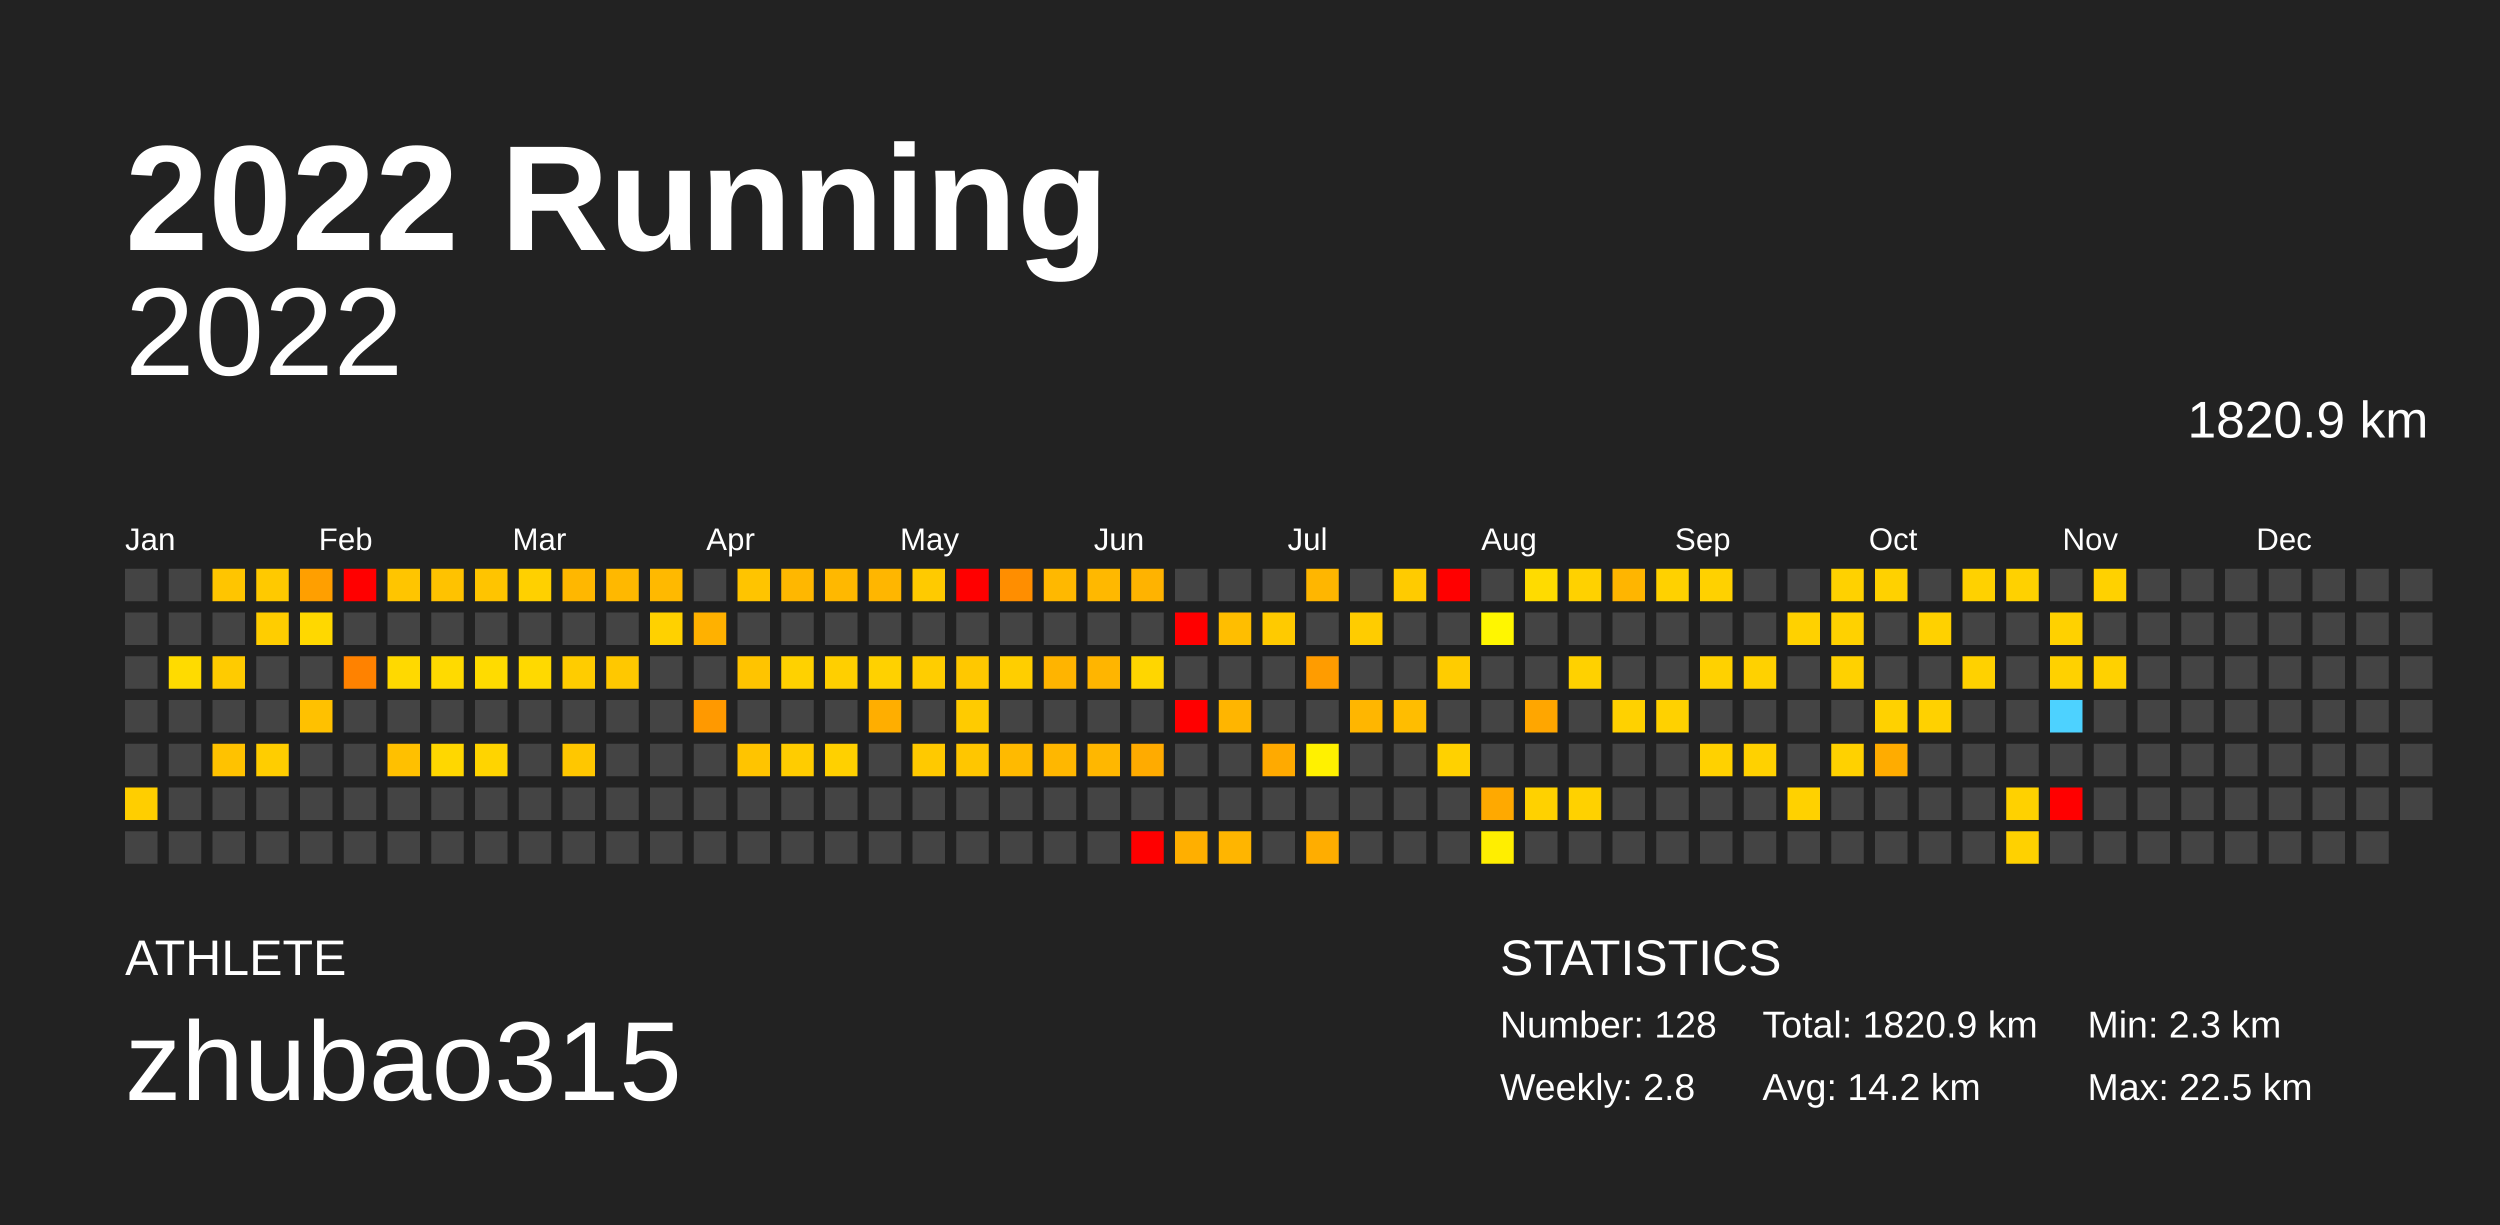
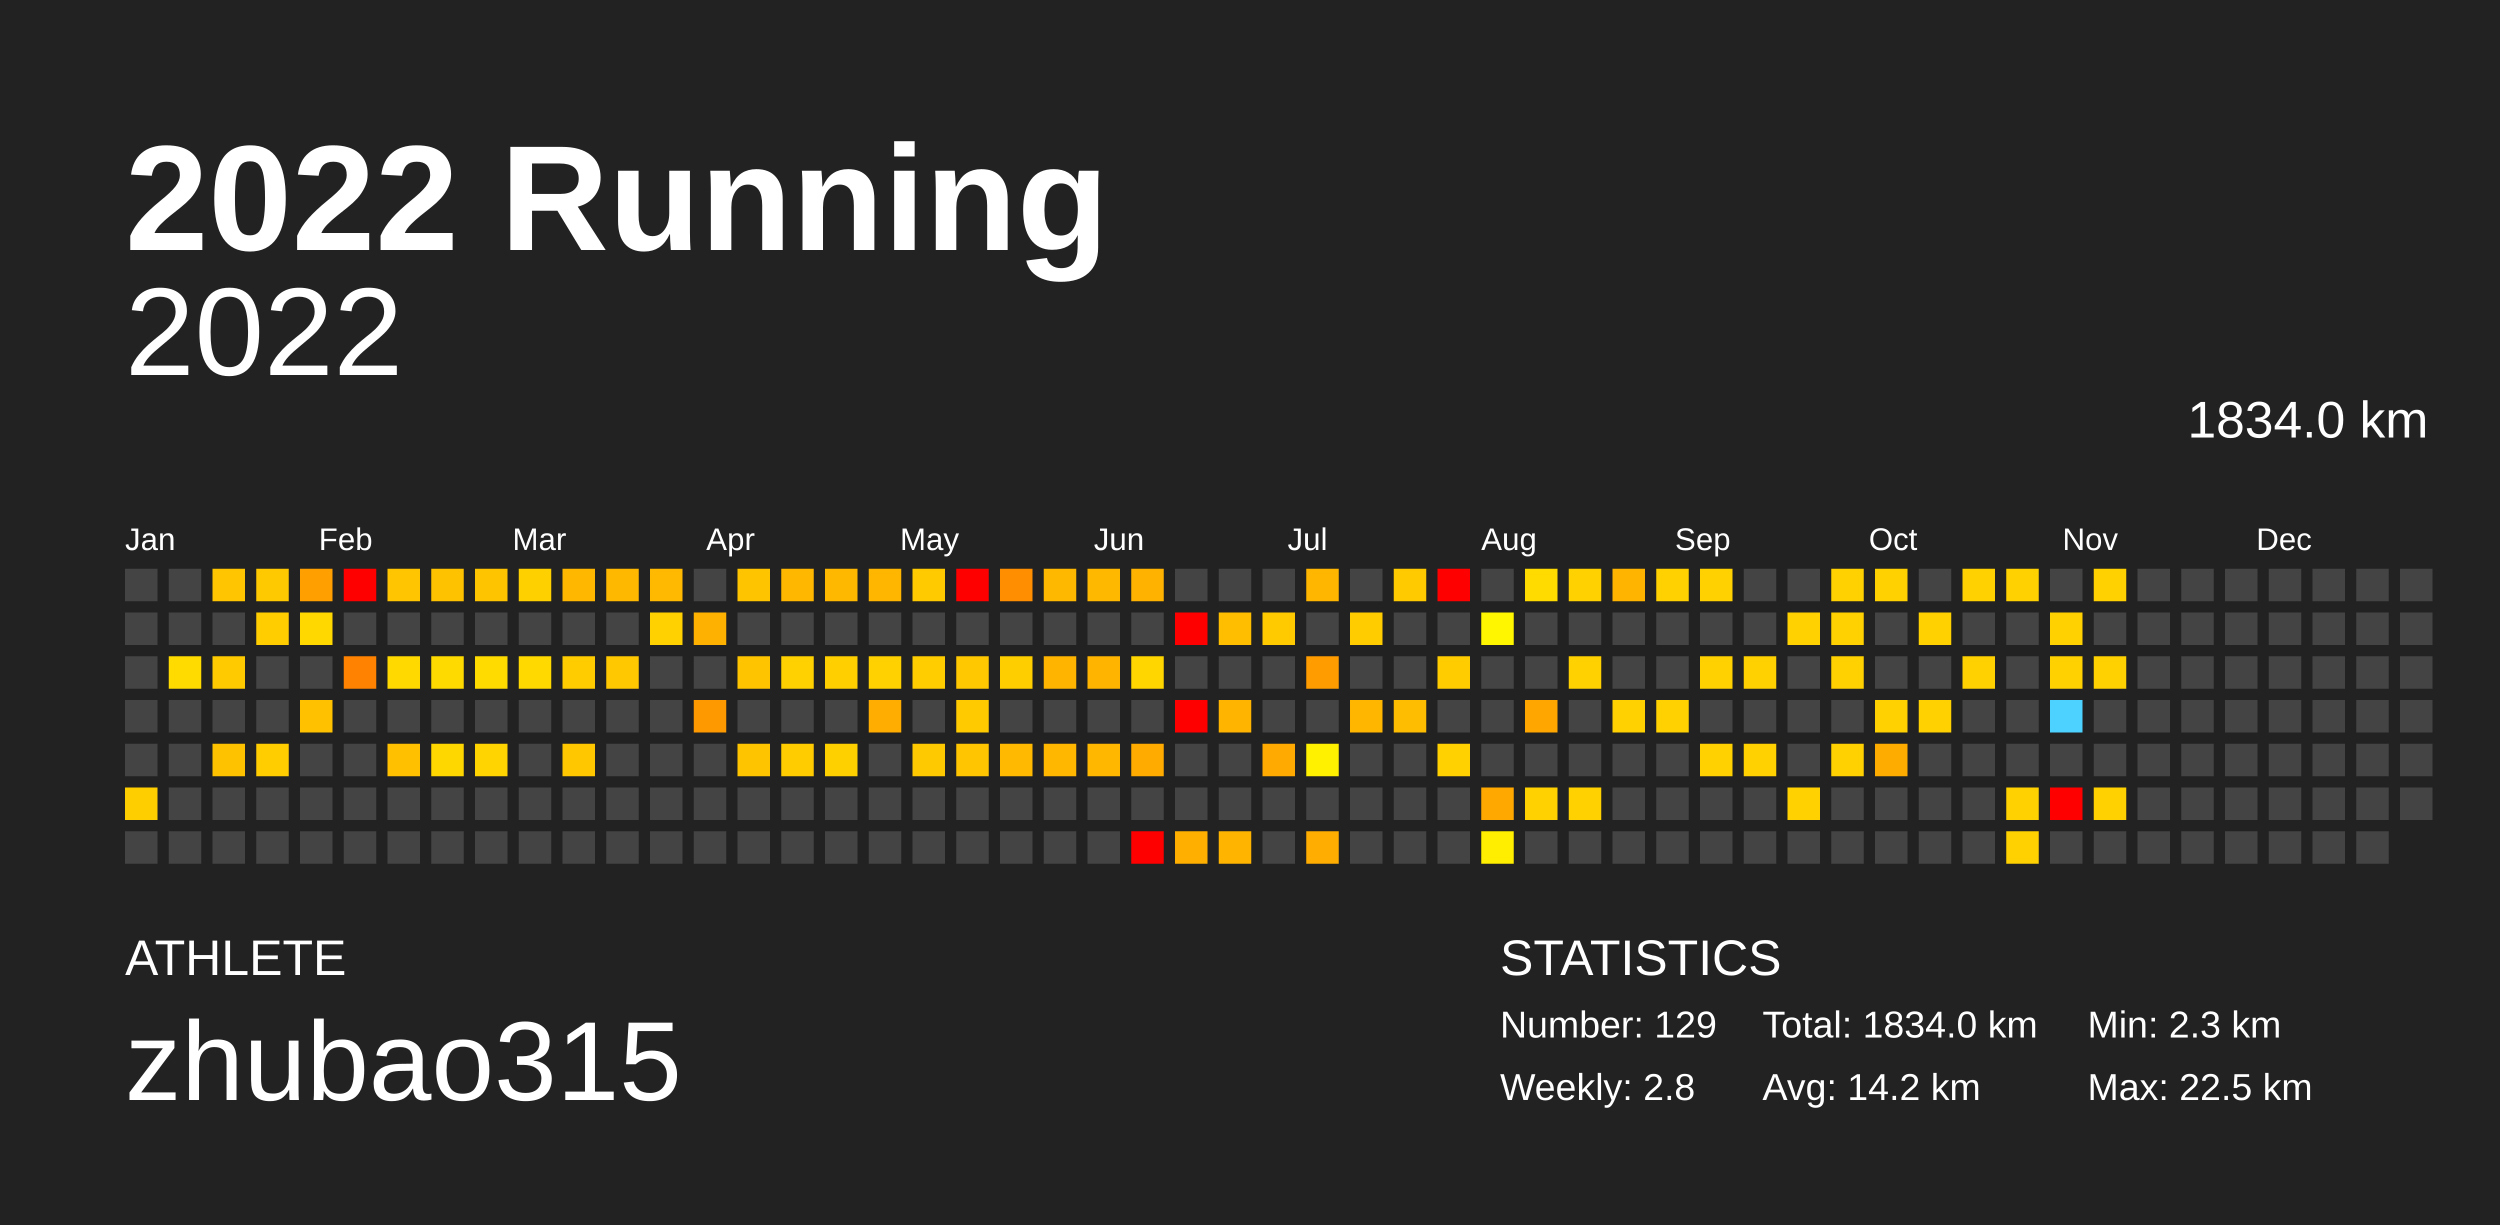
<svg xmlns="http://www.w3.org/2000/svg" baseProfile="full" height="98mm" version="1.1" viewBox="0,0,200,98" width="200mm">
  <defs />
  <rect fill="#222222" height="98" width="200" x="0" y="0" />
  <text fill="#FFFFFF" style="font-size:12px; font-family:Arial; font-weight:bold;" x="10" y="20">2022 Running</text>
  <text fill="#FFFFFF" style="font-size:4px; font-family:Arial" x="10" y="78">ATHLETE</text>
  <text fill="#FFFFFF" style="font-size:9px; font-family:Arial" x="10" y="88">zhubao315</text>
  <text fill="#FFFFFF" style="font-size:4px; font-family:Arial" x="120" y="78">STATISTICS</text>
-   <text fill="#FFFFFF" style="font-size:3px; font-family:Arial" x="120" y="83">Number: 128</text>
+   <text fill="#FFFFFF" style="font-size:3px; font-family:Arial" x="120" y="83">Number: 129</text>
  <text fill="#FFFFFF" style="font-size:3px; font-family:Arial" x="120" y="88">Weekly: 2.8</text>
-   <text fill="#FFFFFF" style="font-size:3px; font-family:Arial" x="141" y="83">Total: 1820.9 km</text>
+   <text fill="#FFFFFF" style="font-size:3px; font-family:Arial" x="141" y="83">Total: 1834.0 km</text>
  <text fill="#FFFFFF" style="font-size:3px; font-family:Arial" x="141" y="88">Avg: 14.2 km</text>
  <text fill="#FFFFFF" style="font-size:3px; font-family:Arial" x="167" y="83">Min: 2.3 km</text>
  <text fill="#FFFFFF" style="font-size:3px; font-family:Arial" x="167" y="88">Max: 22.5 km</text>
  <text alignment-baseline="hanging" fill="#FFFFFF" style="font-size:10.0px; font-family:Arial;" x="10" y="30">2022</text>
-   <text alignment-baseline="hanging" fill="#FFFFFF" style="font-size:4.125px; font-family:Arial;" x="175" y="35">1820.9 km</text>
+   <text alignment-baseline="hanging" fill="#FFFFFF" style="font-size:4.125px; font-family:Arial;" x="175" y="35">1834.0 km</text>
  <text fill="#FFFFFF" style="font-size:2.5px; font-family:Arial" x="10.0" y="44">Jan</text>
  <text fill="#FFFFFF" style="font-size:2.5px; font-family:Arial" x="25.5" y="44">Feb</text>
  <text fill="#FFFFFF" style="font-size:2.5px; font-family:Arial" x="41.0" y="44">Mar</text>
  <text fill="#FFFFFF" style="font-size:2.5px; font-family:Arial" x="56.5" y="44">Apr</text>
  <text fill="#FFFFFF" style="font-size:2.5px; font-family:Arial" x="72.0" y="44">May</text>
  <text fill="#FFFFFF" style="font-size:2.5px; font-family:Arial" x="87.5" y="44">Jun</text>
  <text fill="#FFFFFF" style="font-size:2.5px; font-family:Arial" x="103.0" y="44">Jul</text>
  <text fill="#FFFFFF" style="font-size:2.5px; font-family:Arial" x="118.5" y="44">Aug</text>
  <text fill="#FFFFFF" style="font-size:2.5px; font-family:Arial" x="134.0" y="44">Sep</text>
  <text fill="#FFFFFF" style="font-size:2.5px; font-family:Arial" x="149.5" y="44">Oct</text>
  <text fill="#FFFFFF" style="font-size:2.5px; font-family:Arial" x="165.0" y="44">Nov</text>
  <text fill="#FFFFFF" style="font-size:2.5px; font-family:Arial" x="180.5" y="44">Dec</text>
  <rect fill="#444444" height="2.6" width="2.6" x="10.0" y="45.5" />
  <rect fill="#444444" height="2.6" width="2.6" x="10.0" y="49.0" />
  <rect fill="#444444" height="2.6" width="2.6" x="10.0" y="52.5" />
  <rect fill="#444444" height="2.6" width="2.6" x="10.0" y="56.0" />
  <rect fill="#444444" height="2.6" width="2.6" x="10.0" y="59.5" />
  <rect fill="#ffce00" height="2.6" width="2.6" x="10.0" y="63.0" />
  <rect fill="#444444" height="2.6" width="2.6" x="10.0" y="66.5" />
  <rect fill="#444444" height="2.6" width="2.6" x="13.5" y="45.5" />
  <rect fill="#444444" height="2.6" width="2.6" x="13.5" y="49.0" />
  <rect fill="#ffdb00" height="2.6" width="2.6" x="13.5" y="52.5" />
  <rect fill="#444444" height="2.6" width="2.6" x="13.5" y="56.0" />
  <rect fill="#444444" height="2.6" width="2.6" x="13.5" y="59.5" />
  <rect fill="#444444" height="2.6" width="2.6" x="13.5" y="63.0" />
  <rect fill="#444444" height="2.6" width="2.6" x="13.5" y="66.5" />
  <rect fill="#ffc500" height="2.6" width="2.6" x="17.0" y="45.5" />
  <rect fill="#444444" height="2.6" width="2.6" x="17.0" y="49.0" />
  <rect fill="#ffcb00" height="2.6" width="2.6" x="17.0" y="52.5" />
  <rect fill="#444444" height="2.6" width="2.6" x="17.0" y="56.0" />
  <rect fill="#ffc200" height="2.6" width="2.6" x="17.0" y="59.5" />
  <rect fill="#444444" height="2.6" width="2.6" x="17.0" y="63.0" />
  <rect fill="#444444" height="2.6" width="2.6" x="17.0" y="66.5" />
  <rect fill="#ffc900" height="2.6" width="2.6" x="20.5" y="45.5" />
  <rect fill="#ffcd00" height="2.6" width="2.6" x="20.5" y="49.0" />
  <rect fill="#444444" height="2.6" width="2.6" x="20.5" y="52.5" />
  <rect fill="#444444" height="2.6" width="2.6" x="20.5" y="56.0" />
  <rect fill="#ffcd00" height="2.6" width="2.6" x="20.5" y="59.5" />
  <rect fill="#444444" height="2.6" width="2.6" x="20.5" y="63.0" />
  <rect fill="#444444" height="2.6" width="2.6" x="20.5" y="66.5" />
  <rect fill="#ff9f00" height="2.6" width="2.6" x="24.0" y="45.5" />
  <rect fill="#ffd800" height="2.6" width="2.6" x="24.0" y="49.0" />
  <rect fill="#444444" height="2.6" width="2.6" x="24.0" y="52.5" />
  <rect fill="#ffc100" height="2.6" width="2.6" x="24.0" y="56.0" />
  <rect fill="#444444" height="2.6" width="2.6" x="24.0" y="59.5" />
  <rect fill="#444444" height="2.6" width="2.6" x="24.0" y="63.0" />
  <rect fill="#444444" height="2.6" width="2.6" x="24.0" y="66.5" />
  <rect fill="red" height="2.6" width="2.6" x="27.5" y="45.5" />
  <rect fill="#444444" height="2.6" width="2.6" x="27.5" y="49.0" />
  <rect fill="#ff8200" height="2.6" width="2.6" x="27.5" y="52.5" />
  <rect fill="#444444" height="2.6" width="2.6" x="27.5" y="56.0" />
  <rect fill="#444444" height="2.6" width="2.6" x="27.5" y="59.5" />
  <rect fill="#444444" height="2.6" width="2.6" x="27.5" y="63.0" />
  <rect fill="#444444" height="2.6" width="2.6" x="27.5" y="66.5" />
  <rect fill="#ffc500" height="2.6" width="2.6" x="31.0" y="45.5" />
  <rect fill="#444444" height="2.6" width="2.6" x="31.0" y="49.0" />
  <rect fill="#ffd900" height="2.6" width="2.6" x="31.0" y="52.5" />
  <rect fill="#444444" height="2.6" width="2.6" x="31.0" y="56.0" />
  <rect fill="#ffc000" height="2.6" width="2.6" x="31.0" y="59.5" />
  <rect fill="#444444" height="2.6" width="2.6" x="31.0" y="63.0" />
  <rect fill="#444444" height="2.6" width="2.6" x="31.0" y="66.5" />
  <rect fill="#ffc200" height="2.6" width="2.6" x="34.5" y="45.5" />
  <rect fill="#444444" height="2.6" width="2.6" x="34.5" y="49.0" />
  <rect fill="#ffda00" height="2.6" width="2.6" x="34.5" y="52.5" />
  <rect fill="#444444" height="2.6" width="2.6" x="34.5" y="56.0" />
  <rect fill="#ffd700" height="2.6" width="2.6" x="34.5" y="59.5" />
  <rect fill="#444444" height="2.6" width="2.6" x="34.5" y="63.0" />
  <rect fill="#444444" height="2.6" width="2.6" x="34.5" y="66.5" />
  <rect fill="#ffc400" height="2.6" width="2.6" x="38.0" y="45.5" />
  <rect fill="#444444" height="2.6" width="2.6" x="38.0" y="49.0" />
  <rect fill="#ffdb00" height="2.6" width="2.6" x="38.0" y="52.5" />
  <rect fill="#444444" height="2.6" width="2.6" x="38.0" y="56.0" />
  <rect fill="#ffd400" height="2.6" width="2.6" x="38.0" y="59.5" />
  <rect fill="#444444" height="2.6" width="2.6" x="38.0" y="63.0" />
  <rect fill="#444444" height="2.6" width="2.6" x="38.0" y="66.5" />
  <rect fill="#ffd000" height="2.6" width="2.6" x="41.5" y="45.5" />
  <rect fill="#444444" height="2.6" width="2.6" x="41.5" y="49.0" />
  <rect fill="#ffd900" height="2.6" width="2.6" x="41.5" y="52.5" />
  <rect fill="#444444" height="2.6" width="2.6" x="41.5" y="56.0" />
  <rect fill="#444444" height="2.6" width="2.6" x="41.5" y="59.5" />
  <rect fill="#444444" height="2.6" width="2.6" x="41.5" y="63.0" />
  <rect fill="#444444" height="2.6" width="2.6" x="41.5" y="66.5" />
  <rect fill="#ffb700" height="2.6" width="2.6" x="45.0" y="45.5" />
  <rect fill="#444444" height="2.6" width="2.6" x="45.0" y="49.0" />
  <rect fill="#ffcc00" height="2.6" width="2.6" x="45.0" y="52.5" />
  <rect fill="#444444" height="2.6" width="2.6" x="45.0" y="56.0" />
  <rect fill="#ffc700" height="2.6" width="2.6" x="45.0" y="59.5" />
  <rect fill="#444444" height="2.6" width="2.6" x="45.0" y="63.0" />
  <rect fill="#444444" height="2.6" width="2.6" x="45.0" y="66.5" />
  <rect fill="#ffb800" height="2.6" width="2.6" x="48.5" y="45.5" />
  <rect fill="#444444" height="2.6" width="2.6" x="48.5" y="49.0" />
  <rect fill="#ffc800" height="2.6" width="2.6" x="48.5" y="52.5" />
  <rect fill="#444444" height="2.6" width="2.6" x="48.5" y="56.0" />
  <rect fill="#444444" height="2.6" width="2.6" x="48.5" y="59.5" />
  <rect fill="#444444" height="2.6" width="2.6" x="48.5" y="63.0" />
  <rect fill="#444444" height="2.6" width="2.6" x="48.5" y="66.5" />
  <rect fill="#ffb900" height="2.6" width="2.6" x="52.0" y="45.5" />
  <rect fill="#ffd100" height="2.6" width="2.6" x="52.0" y="49.0" />
  <rect fill="#444444" height="2.6" width="2.6" x="52.0" y="52.5" />
  <rect fill="#444444" height="2.6" width="2.6" x="52.0" y="56.0" />
  <rect fill="#444444" height="2.6" width="2.6" x="52.0" y="59.5" />
  <rect fill="#444444" height="2.6" width="2.6" x="52.0" y="63.0" />
  <rect fill="#444444" height="2.6" width="2.6" x="52.0" y="66.5" />
  <rect fill="#444444" height="2.6" width="2.6" x="55.5" y="45.5" />
  <rect fill="#ffb100" height="2.6" width="2.6" x="55.5" y="49.0" />
  <rect fill="#444444" height="2.6" width="2.6" x="55.5" y="52.5" />
  <rect fill="#ff9900" height="2.6" width="2.6" x="55.5" y="56.0" />
  <rect fill="#444444" height="2.6" width="2.6" x="55.5" y="59.5" />
  <rect fill="#444444" height="2.6" width="2.6" x="55.5" y="63.0" />
  <rect fill="#444444" height="2.6" width="2.6" x="55.5" y="66.5" />
  <rect fill="#ffc400" height="2.6" width="2.6" x="59.0" y="45.5" />
  <rect fill="#444444" height="2.6" width="2.6" x="59.0" y="49.0" />
  <rect fill="#ffc400" height="2.6" width="2.6" x="59.0" y="52.5" />
  <rect fill="#444444" height="2.6" width="2.6" x="59.0" y="56.0" />
  <rect fill="#ffc400" height="2.6" width="2.6" x="59.0" y="59.5" />
  <rect fill="#444444" height="2.6" width="2.6" x="59.0" y="63.0" />
  <rect fill="#444444" height="2.6" width="2.6" x="59.0" y="66.5" />
  <rect fill="#ffb700" height="2.6" width="2.6" x="62.5" y="45.5" />
  <rect fill="#444444" height="2.6" width="2.6" x="62.5" y="49.0" />
  <rect fill="#ffd100" height="2.6" width="2.6" x="62.5" y="52.5" />
  <rect fill="#444444" height="2.6" width="2.6" x="62.5" y="56.0" />
  <rect fill="#ffcc00" height="2.6" width="2.6" x="62.5" y="59.5" />
  <rect fill="#444444" height="2.6" width="2.6" x="62.5" y="63.0" />
  <rect fill="#444444" height="2.6" width="2.6" x="62.5" y="66.5" />
  <rect fill="#ffb800" height="2.6" width="2.6" x="66.0" y="45.5" />
  <rect fill="#444444" height="2.6" width="2.6" x="66.0" y="49.0" />
  <rect fill="#ffcf00" height="2.6" width="2.6" x="66.0" y="52.5" />
  <rect fill="#444444" height="2.6" width="2.6" x="66.0" y="56.0" />
  <rect fill="#ffd000" height="2.6" width="2.6" x="66.0" y="59.5" />
  <rect fill="#444444" height="2.6" width="2.6" x="66.0" y="63.0" />
  <rect fill="#444444" height="2.6" width="2.6" x="66.0" y="66.5" />
  <rect fill="#ffb600" height="2.6" width="2.6" x="69.5" y="45.5" />
  <rect fill="#444444" height="2.6" width="2.6" x="69.5" y="49.0" />
  <rect fill="#ffd100" height="2.6" width="2.6" x="69.5" y="52.5" />
  <rect fill="#ffae00" height="2.6" width="2.6" x="69.5" y="56.0" />
  <rect fill="#444444" height="2.6" width="2.6" x="69.5" y="59.5" />
  <rect fill="#444444" height="2.6" width="2.6" x="69.5" y="63.0" />
  <rect fill="#444444" height="2.6" width="2.6" x="69.5" y="66.5" />
  <rect fill="#ffca00" height="2.6" width="2.6" x="73.0" y="45.5" />
  <rect fill="#444444" height="2.6" width="2.6" x="73.0" y="49.0" />
  <rect fill="#ffcd00" height="2.6" width="2.6" x="73.0" y="52.5" />
  <rect fill="#444444" height="2.6" width="2.6" x="73.0" y="56.0" />
  <rect fill="#ffc900" height="2.6" width="2.6" x="73.0" y="59.5" />
  <rect fill="#444444" height="2.6" width="2.6" x="73.0" y="63.0" />
  <rect fill="#444444" height="2.6" width="2.6" x="73.0" y="66.5" />
  <rect fill="red" height="2.6" width="2.6" x="76.5" y="45.5" />
  <rect fill="#444444" height="2.6" width="2.6" x="76.5" y="49.0" />
  <rect fill="#ffc800" height="2.6" width="2.6" x="76.5" y="52.5" />
  <rect fill="#ffcb00" height="2.6" width="2.6" x="76.5" y="56.0" />
  <rect fill="#ffc600" height="2.6" width="2.6" x="76.5" y="59.5" />
  <rect fill="#444444" height="2.6" width="2.6" x="76.5" y="63.0" />
  <rect fill="#444444" height="2.6" width="2.6" x="76.5" y="66.5" />
  <rect fill="#ff8e00" height="2.6" width="2.6" x="80.0" y="45.5" />
  <rect fill="#444444" height="2.6" width="2.6" x="80.0" y="49.0" />
  <rect fill="#ffce00" height="2.6" width="2.6" x="80.0" y="52.5" />
  <rect fill="#444444" height="2.6" width="2.6" x="80.0" y="56.0" />
  <rect fill="#ffba00" height="2.6" width="2.6" x="80.0" y="59.5" />
  <rect fill="#444444" height="2.6" width="2.6" x="80.0" y="63.0" />
  <rect fill="#444444" height="2.6" width="2.6" x="80.0" y="66.5" />
  <rect fill="#ffb800" height="2.6" width="2.6" x="83.5" y="45.5" />
  <rect fill="#444444" height="2.6" width="2.6" x="83.5" y="49.0" />
  <rect fill="#ffb400" height="2.6" width="2.6" x="83.5" y="52.5" />
  <rect fill="#444444" height="2.6" width="2.6" x="83.5" y="56.0" />
  <rect fill="#ffb700" height="2.6" width="2.6" x="83.5" y="59.5" />
  <rect fill="#444444" height="2.6" width="2.6" x="83.5" y="63.0" />
  <rect fill="#444444" height="2.6" width="2.6" x="83.5" y="66.5" />
  <rect fill="#ffb800" height="2.6" width="2.6" x="87.0" y="45.5" />
  <rect fill="#444444" height="2.6" width="2.6" x="87.0" y="49.0" />
  <rect fill="#ffb500" height="2.6" width="2.6" x="87.0" y="52.5" />
  <rect fill="#444444" height="2.6" width="2.6" x="87.0" y="56.0" />
  <rect fill="#ffb700" height="2.6" width="2.6" x="87.0" y="59.5" />
  <rect fill="#444444" height="2.6" width="2.6" x="87.0" y="63.0" />
  <rect fill="#444444" height="2.6" width="2.6" x="87.0" y="66.5" />
  <rect fill="#ffb300" height="2.6" width="2.6" x="90.5" y="45.5" />
  <rect fill="#444444" height="2.6" width="2.6" x="90.5" y="49.0" />
  <rect fill="#ffd600" height="2.6" width="2.6" x="90.5" y="52.5" />
  <rect fill="#444444" height="2.6" width="2.6" x="90.5" y="56.0" />
  <rect fill="#ffab00" height="2.6" width="2.6" x="90.5" y="59.5" />
  <rect fill="#444444" height="2.6" width="2.6" x="90.5" y="63.0" />
  <rect fill="red" height="2.6" width="2.6" x="90.5" y="66.5" />
  <rect fill="#444444" height="2.6" width="2.6" x="94.0" y="45.5" />
  <rect fill="red" height="2.6" width="2.6" x="94.0" y="49.0" />
  <rect fill="#444444" height="2.6" width="2.6" x="94.0" y="52.5" />
  <rect fill="red" height="2.6" width="2.6" x="94.0" y="56.0" />
  <rect fill="#444444" height="2.6" width="2.6" x="94.0" y="59.5" />
  <rect fill="#444444" height="2.6" width="2.6" x="94.0" y="63.0" />
  <rect fill="#ffaf00" height="2.6" width="2.6" x="94.0" y="66.5" />
  <rect fill="#444444" height="2.6" width="2.6" x="97.5" y="45.5" />
  <rect fill="#ffbe00" height="2.6" width="2.6" x="97.5" y="49.0" />
  <rect fill="#444444" height="2.6" width="2.6" x="97.5" y="52.5" />
  <rect fill="#ffb500" height="2.6" width="2.6" x="97.5" y="56.0" />
  <rect fill="#444444" height="2.6" width="2.6" x="97.5" y="59.5" />
  <rect fill="#444444" height="2.6" width="2.6" x="97.5" y="63.0" />
  <rect fill="#ffb500" height="2.6" width="2.6" x="97.5" y="66.5" />
  <rect fill="#444444" height="2.6" width="2.6" x="101.0" y="45.5" />
  <rect fill="#ffca00" height="2.6" width="2.6" x="101.0" y="49.0" />
  <rect fill="#444444" height="2.6" width="2.6" x="101.0" y="52.5" />
  <rect fill="#444444" height="2.6" width="2.6" x="101.0" y="56.0" />
  <rect fill="#ffaa00" height="2.6" width="2.6" x="101.0" y="59.5" />
  <rect fill="#444444" height="2.6" width="2.6" x="101.0" y="63.0" />
  <rect fill="#444444" height="2.6" width="2.6" x="101.0" y="66.5" />
  <rect fill="#ffb600" height="2.6" width="2.6" x="104.5" y="45.5" />
  <rect fill="#444444" height="2.6" width="2.6" x="104.5" y="49.0" />
  <rect fill="#ff9c00" height="2.6" width="2.6" x="104.5" y="52.5" />
  <rect fill="#444444" height="2.6" width="2.6" x="104.5" y="56.0" />
  <rect fill="#fff100" height="2.6" width="2.6" x="104.5" y="59.5" />
  <rect fill="#444444" height="2.6" width="2.6" x="104.5" y="63.0" />
  <rect fill="#ffad00" height="2.6" width="2.6" x="104.5" y="66.5" />
  <rect fill="#444444" height="2.6" width="2.6" x="108.0" y="45.5" />
  <rect fill="#ffcc00" height="2.6" width="2.6" x="108.0" y="49.0" />
  <rect fill="#444444" height="2.6" width="2.6" x="108.0" y="52.5" />
  <rect fill="#ffb600" height="2.6" width="2.6" x="108.0" y="56.0" />
  <rect fill="#444444" height="2.6" width="2.6" x="108.0" y="59.5" />
  <rect fill="#444444" height="2.6" width="2.6" x="108.0" y="63.0" />
  <rect fill="#444444" height="2.6" width="2.6" x="108.0" y="66.5" />
  <rect fill="#ffcb00" height="2.6" width="2.6" x="111.5" y="45.5" />
  <rect fill="#444444" height="2.6" width="2.6" x="111.5" y="49.0" />
  <rect fill="#444444" height="2.6" width="2.6" x="111.5" y="52.5" />
  <rect fill="#ffbd00" height="2.6" width="2.6" x="111.5" y="56.0" />
  <rect fill="#444444" height="2.6" width="2.6" x="111.5" y="59.5" />
  <rect fill="#444444" height="2.6" width="2.6" x="111.5" y="63.0" />
  <rect fill="#444444" height="2.6" width="2.6" x="111.5" y="66.5" />
  <rect fill="red" height="2.6" width="2.6" x="115.0" y="45.5" />
  <rect fill="#444444" height="2.6" width="2.6" x="115.0" y="49.0" />
  <rect fill="#ffcc00" height="2.6" width="2.6" x="115.0" y="52.5" />
  <rect fill="#444444" height="2.6" width="2.6" x="115.0" y="56.0" />
  <rect fill="#ffd100" height="2.6" width="2.6" x="115.0" y="59.5" />
  <rect fill="#444444" height="2.6" width="2.6" x="115.0" y="63.0" />
  <rect fill="#444444" height="2.6" width="2.6" x="115.0" y="66.5" />
  <rect fill="#444444" height="2.6" width="2.6" x="118.5" y="45.5" />
  <rect fill="#fff600" height="2.6" width="2.6" x="118.5" y="49.0" />
  <rect fill="#444444" height="2.6" width="2.6" x="118.5" y="52.5" />
  <rect fill="#444444" height="2.6" width="2.6" x="118.5" y="56.0" />
  <rect fill="#444444" height="2.6" width="2.6" x="118.5" y="59.5" />
  <rect fill="#ffa900" height="2.6" width="2.6" x="118.5" y="63.0" />
  <rect fill="#ffee00" height="2.6" width="2.6" x="118.5" y="66.5" />
  <rect fill="#ffdb00" height="2.6" width="2.6" x="122.0" y="45.5" />
  <rect fill="#444444" height="2.6" width="2.6" x="122.0" y="49.0" />
  <rect fill="#444444" height="2.6" width="2.6" x="122.0" y="52.5" />
  <rect fill="#ffa600" height="2.6" width="2.6" x="122.0" y="56.0" />
  <rect fill="#444444" height="2.6" width="2.6" x="122.0" y="59.5" />
  <rect fill="#ffd100" height="2.6" width="2.6" x="122.0" y="63.0" />
  <rect fill="#444444" height="2.6" width="2.6" x="122.0" y="66.5" />
  <rect fill="#ffd100" height="2.6" width="2.6" x="125.5" y="45.5" />
  <rect fill="#444444" height="2.6" width="2.6" x="125.5" y="49.0" />
  <rect fill="#ffd100" height="2.6" width="2.6" x="125.5" y="52.5" />
  <rect fill="#444444" height="2.6" width="2.6" x="125.5" y="56.0" />
  <rect fill="#444444" height="2.6" width="2.6" x="125.5" y="59.5" />
  <rect fill="#ffd100" height="2.6" width="2.6" x="125.5" y="63.0" />
  <rect fill="#444444" height="2.6" width="2.6" x="125.5" y="66.5" />
  <rect fill="#ffb500" height="2.6" width="2.6" x="129.0" y="45.5" />
  <rect fill="#444444" height="2.6" width="2.6" x="129.0" y="49.0" />
  <rect fill="#444444" height="2.6" width="2.6" x="129.0" y="52.5" />
  <rect fill="#ffd100" height="2.6" width="2.6" x="129.0" y="56.0" />
  <rect fill="#444444" height="2.6" width="2.6" x="129.0" y="59.5" />
  <rect fill="#444444" height="2.6" width="2.6" x="129.0" y="63.0" />
  <rect fill="#444444" height="2.6" width="2.6" x="129.0" y="66.5" />
  <rect fill="#ffd100" height="2.6" width="2.6" x="132.5" y="45.5" />
  <rect fill="#444444" height="2.6" width="2.6" x="132.5" y="49.0" />
  <rect fill="#444444" height="2.6" width="2.6" x="132.5" y="52.5" />
  <rect fill="#ffd100" height="2.6" width="2.6" x="132.5" y="56.0" />
  <rect fill="#444444" height="2.6" width="2.6" x="132.5" y="59.5" />
  <rect fill="#444444" height="2.6" width="2.6" x="132.5" y="63.0" />
  <rect fill="#444444" height="2.6" width="2.6" x="132.5" y="66.5" />
  <rect fill="#ffd100" height="2.6" width="2.6" x="136.0" y="45.5" />
  <rect fill="#444444" height="2.6" width="2.6" x="136.0" y="49.0" />
  <rect fill="#ffd100" height="2.6" width="2.6" x="136.0" y="52.5" />
  <rect fill="#444444" height="2.6" width="2.6" x="136.0" y="56.0" />
  <rect fill="#ffd100" height="2.6" width="2.6" x="136.0" y="59.5" />
  <rect fill="#444444" height="2.6" width="2.6" x="136.0" y="63.0" />
  <rect fill="#444444" height="2.6" width="2.6" x="136.0" y="66.5" />
  <rect fill="#444444" height="2.6" width="2.6" x="139.5" y="45.5" />
  <rect fill="#444444" height="2.6" width="2.6" x="139.5" y="49.0" />
  <rect fill="#ffd100" height="2.6" width="2.6" x="139.5" y="52.5" />
  <rect fill="#444444" height="2.6" width="2.6" x="139.5" y="56.0" />
  <rect fill="#ffd100" height="2.6" width="2.6" x="139.5" y="59.5" />
  <rect fill="#444444" height="2.6" width="2.6" x="139.5" y="63.0" />
  <rect fill="#444444" height="2.6" width="2.6" x="139.5" y="66.5" />
  <rect fill="#444444" height="2.6" width="2.6" x="143.0" y="45.5" />
  <rect fill="#ffd100" height="2.6" width="2.6" x="143.0" y="49.0" />
  <rect fill="#444444" height="2.6" width="2.6" x="143.0" y="52.5" />
  <rect fill="#444444" height="2.6" width="2.6" x="143.0" y="56.0" />
  <rect fill="#444444" height="2.6" width="2.6" x="143.0" y="59.5" />
  <rect fill="#ffd100" height="2.6" width="2.6" x="143.0" y="63.0" />
  <rect fill="#444444" height="2.6" width="2.6" x="143.0" y="66.5" />
  <rect fill="#ffd100" height="2.6" width="2.6" x="146.5" y="45.5" />
  <rect fill="#ffd100" height="2.6" width="2.6" x="146.5" y="49.0" />
  <rect fill="#ffd100" height="2.6" width="2.6" x="146.5" y="52.5" />
  <rect fill="#444444" height="2.6" width="2.6" x="146.5" y="56.0" />
  <rect fill="#ffd100" height="2.6" width="2.6" x="146.5" y="59.5" />
  <rect fill="#444444" height="2.6" width="2.6" x="146.5" y="63.0" />
  <rect fill="#444444" height="2.6" width="2.6" x="146.5" y="66.5" />
  <rect fill="#ffd100" height="2.6" width="2.6" x="150.0" y="45.5" />
  <rect fill="#444444" height="2.6" width="2.6" x="150.0" y="49.0" />
  <rect fill="#444444" height="2.6" width="2.6" x="150.0" y="52.5" />
  <rect fill="#ffd100" height="2.6" width="2.6" x="150.0" y="56.0" />
  <rect fill="#ffac00" height="2.6" width="2.6" x="150.0" y="59.5" />
  <rect fill="#444444" height="2.6" width="2.6" x="150.0" y="63.0" />
  <rect fill="#444444" height="2.6" width="2.6" x="150.0" y="66.5" />
  <rect fill="#444444" height="2.6" width="2.6" x="153.5" y="45.5" />
  <rect fill="#ffd100" height="2.6" width="2.6" x="153.5" y="49.0" />
  <rect fill="#444444" height="2.6" width="2.6" x="153.5" y="52.5" />
  <rect fill="#ffd100" height="2.6" width="2.6" x="153.5" y="56.0" />
  <rect fill="#444444" height="2.6" width="2.6" x="153.5" y="59.5" />
  <rect fill="#444444" height="2.6" width="2.6" x="153.5" y="63.0" />
  <rect fill="#444444" height="2.6" width="2.6" x="153.5" y="66.5" />
  <rect fill="#ffd100" height="2.6" width="2.6" x="157.0" y="45.5" />
  <rect fill="#444444" height="2.6" width="2.6" x="157.0" y="49.0" />
  <rect fill="#ffd100" height="2.6" width="2.6" x="157.0" y="52.5" />
  <rect fill="#444444" height="2.6" width="2.6" x="157.0" y="56.0" />
  <rect fill="#444444" height="2.6" width="2.6" x="157.0" y="59.5" />
  <rect fill="#444444" height="2.6" width="2.6" x="157.0" y="63.0" />
  <rect fill="#444444" height="2.6" width="2.6" x="157.0" y="66.5" />
  <rect fill="#ffd100" height="2.6" width="2.6" x="160.5" y="45.5" />
  <rect fill="#444444" height="2.6" width="2.6" x="160.5" y="49.0" />
  <rect fill="#444444" height="2.6" width="2.6" x="160.5" y="52.5" />
  <rect fill="#444444" height="2.6" width="2.6" x="160.5" y="56.0" />
  <rect fill="#444444" height="2.6" width="2.6" x="160.5" y="59.5" />
  <rect fill="#ffd100" height="2.6" width="2.6" x="160.5" y="63.0" />
  <rect fill="#ffd100" height="2.6" width="2.6" x="160.5" y="66.5" />
  <rect fill="#444444" height="2.6" width="2.6" x="164.0" y="45.5" />
  <rect fill="#ffd100" height="2.6" width="2.6" x="164.0" y="49.0" />
  <rect fill="#ffd100" height="2.6" width="2.6" x="164.0" y="52.5" />
  <rect fill="#4dd2ff" height="2.6" width="2.6" x="164.0" y="56.0" />
  <rect fill="#444444" height="2.6" width="2.6" x="164.0" y="59.5" />
  <rect fill="red" height="2.6" width="2.6" x="164.0" y="63.0" />
  <rect fill="#444444" height="2.6" width="2.6" x="164.0" y="66.5" />
  <rect fill="#ffd100" height="2.6" width="2.6" x="167.5" y="45.5" />
  <rect fill="#444444" height="2.6" width="2.6" x="167.5" y="49.0" />
  <rect fill="#ffd100" height="2.6" width="2.6" x="167.5" y="52.5" />
  <rect fill="#444444" height="2.6" width="2.6" x="167.5" y="56.0" />
  <rect fill="#444444" height="2.6" width="2.6" x="167.5" y="59.5" />
-   <rect fill="#444444" height="2.6" width="2.6" x="167.5" y="63.0" />
+   <rect fill="#ffd100" height="2.6" width="2.6" x="167.5" y="63.0" />
  <rect fill="#444444" height="2.6" width="2.6" x="167.5" y="66.5" />
  <rect fill="#444444" height="2.6" width="2.6" x="171.0" y="45.5" />
  <rect fill="#444444" height="2.6" width="2.6" x="171.0" y="49.0" />
  <rect fill="#444444" height="2.6" width="2.6" x="171.0" y="52.5" />
  <rect fill="#444444" height="2.6" width="2.6" x="171.0" y="56.0" />
  <rect fill="#444444" height="2.6" width="2.6" x="171.0" y="59.5" />
  <rect fill="#444444" height="2.6" width="2.6" x="171.0" y="63.0" />
  <rect fill="#444444" height="2.6" width="2.6" x="171.0" y="66.5" />
  <rect fill="#444444" height="2.6" width="2.6" x="174.5" y="45.5" />
  <rect fill="#444444" height="2.6" width="2.6" x="174.5" y="49.0" />
  <rect fill="#444444" height="2.6" width="2.6" x="174.5" y="52.5" />
  <rect fill="#444444" height="2.6" width="2.6" x="174.5" y="56.0" />
  <rect fill="#444444" height="2.6" width="2.6" x="174.5" y="59.5" />
  <rect fill="#444444" height="2.6" width="2.6" x="174.5" y="63.0" />
  <rect fill="#444444" height="2.6" width="2.6" x="174.5" y="66.5" />
  <rect fill="#444444" height="2.6" width="2.6" x="178.0" y="45.5" />
  <rect fill="#444444" height="2.6" width="2.6" x="178.0" y="49.0" />
  <rect fill="#444444" height="2.6" width="2.6" x="178.0" y="52.5" />
  <rect fill="#444444" height="2.6" width="2.6" x="178.0" y="56.0" />
  <rect fill="#444444" height="2.6" width="2.6" x="178.0" y="59.5" />
  <rect fill="#444444" height="2.6" width="2.6" x="178.0" y="63.0" />
  <rect fill="#444444" height="2.6" width="2.6" x="178.0" y="66.5" />
  <rect fill="#444444" height="2.6" width="2.6" x="181.5" y="45.5" />
  <rect fill="#444444" height="2.6" width="2.6" x="181.5" y="49.0" />
  <rect fill="#444444" height="2.6" width="2.6" x="181.5" y="52.5" />
  <rect fill="#444444" height="2.6" width="2.6" x="181.5" y="56.0" />
  <rect fill="#444444" height="2.6" width="2.6" x="181.5" y="59.5" />
  <rect fill="#444444" height="2.6" width="2.6" x="181.5" y="63.0" />
  <rect fill="#444444" height="2.6" width="2.6" x="181.5" y="66.5" />
  <rect fill="#444444" height="2.6" width="2.6" x="185.0" y="45.5" />
  <rect fill="#444444" height="2.6" width="2.6" x="185.0" y="49.0" />
  <rect fill="#444444" height="2.6" width="2.6" x="185.0" y="52.5" />
  <rect fill="#444444" height="2.6" width="2.6" x="185.0" y="56.0" />
  <rect fill="#444444" height="2.6" width="2.6" x="185.0" y="59.5" />
  <rect fill="#444444" height="2.6" width="2.6" x="185.0" y="63.0" />
  <rect fill="#444444" height="2.6" width="2.6" x="185.0" y="66.5" />
  <rect fill="#444444" height="2.6" width="2.6" x="188.5" y="45.5" />
  <rect fill="#444444" height="2.6" width="2.6" x="188.5" y="49.0" />
  <rect fill="#444444" height="2.6" width="2.6" x="188.5" y="52.5" />
  <rect fill="#444444" height="2.6" width="2.6" x="188.5" y="56.0" />
  <rect fill="#444444" height="2.6" width="2.6" x="188.5" y="59.5" />
  <rect fill="#444444" height="2.6" width="2.6" x="188.5" y="63.0" />
  <rect fill="#444444" height="2.6" width="2.6" x="188.5" y="66.5" />
  <rect fill="#444444" height="2.6" width="2.6" x="192.0" y="45.5" />
  <rect fill="#444444" height="2.6" width="2.6" x="192.0" y="49.0" />
  <rect fill="#444444" height="2.6" width="2.6" x="192.0" y="52.5" />
  <rect fill="#444444" height="2.6" width="2.6" x="192.0" y="56.0" />
  <rect fill="#444444" height="2.6" width="2.6" x="192.0" y="59.5" />
  <rect fill="#444444" height="2.6" width="2.6" x="192.0" y="63.0" />
</svg>
